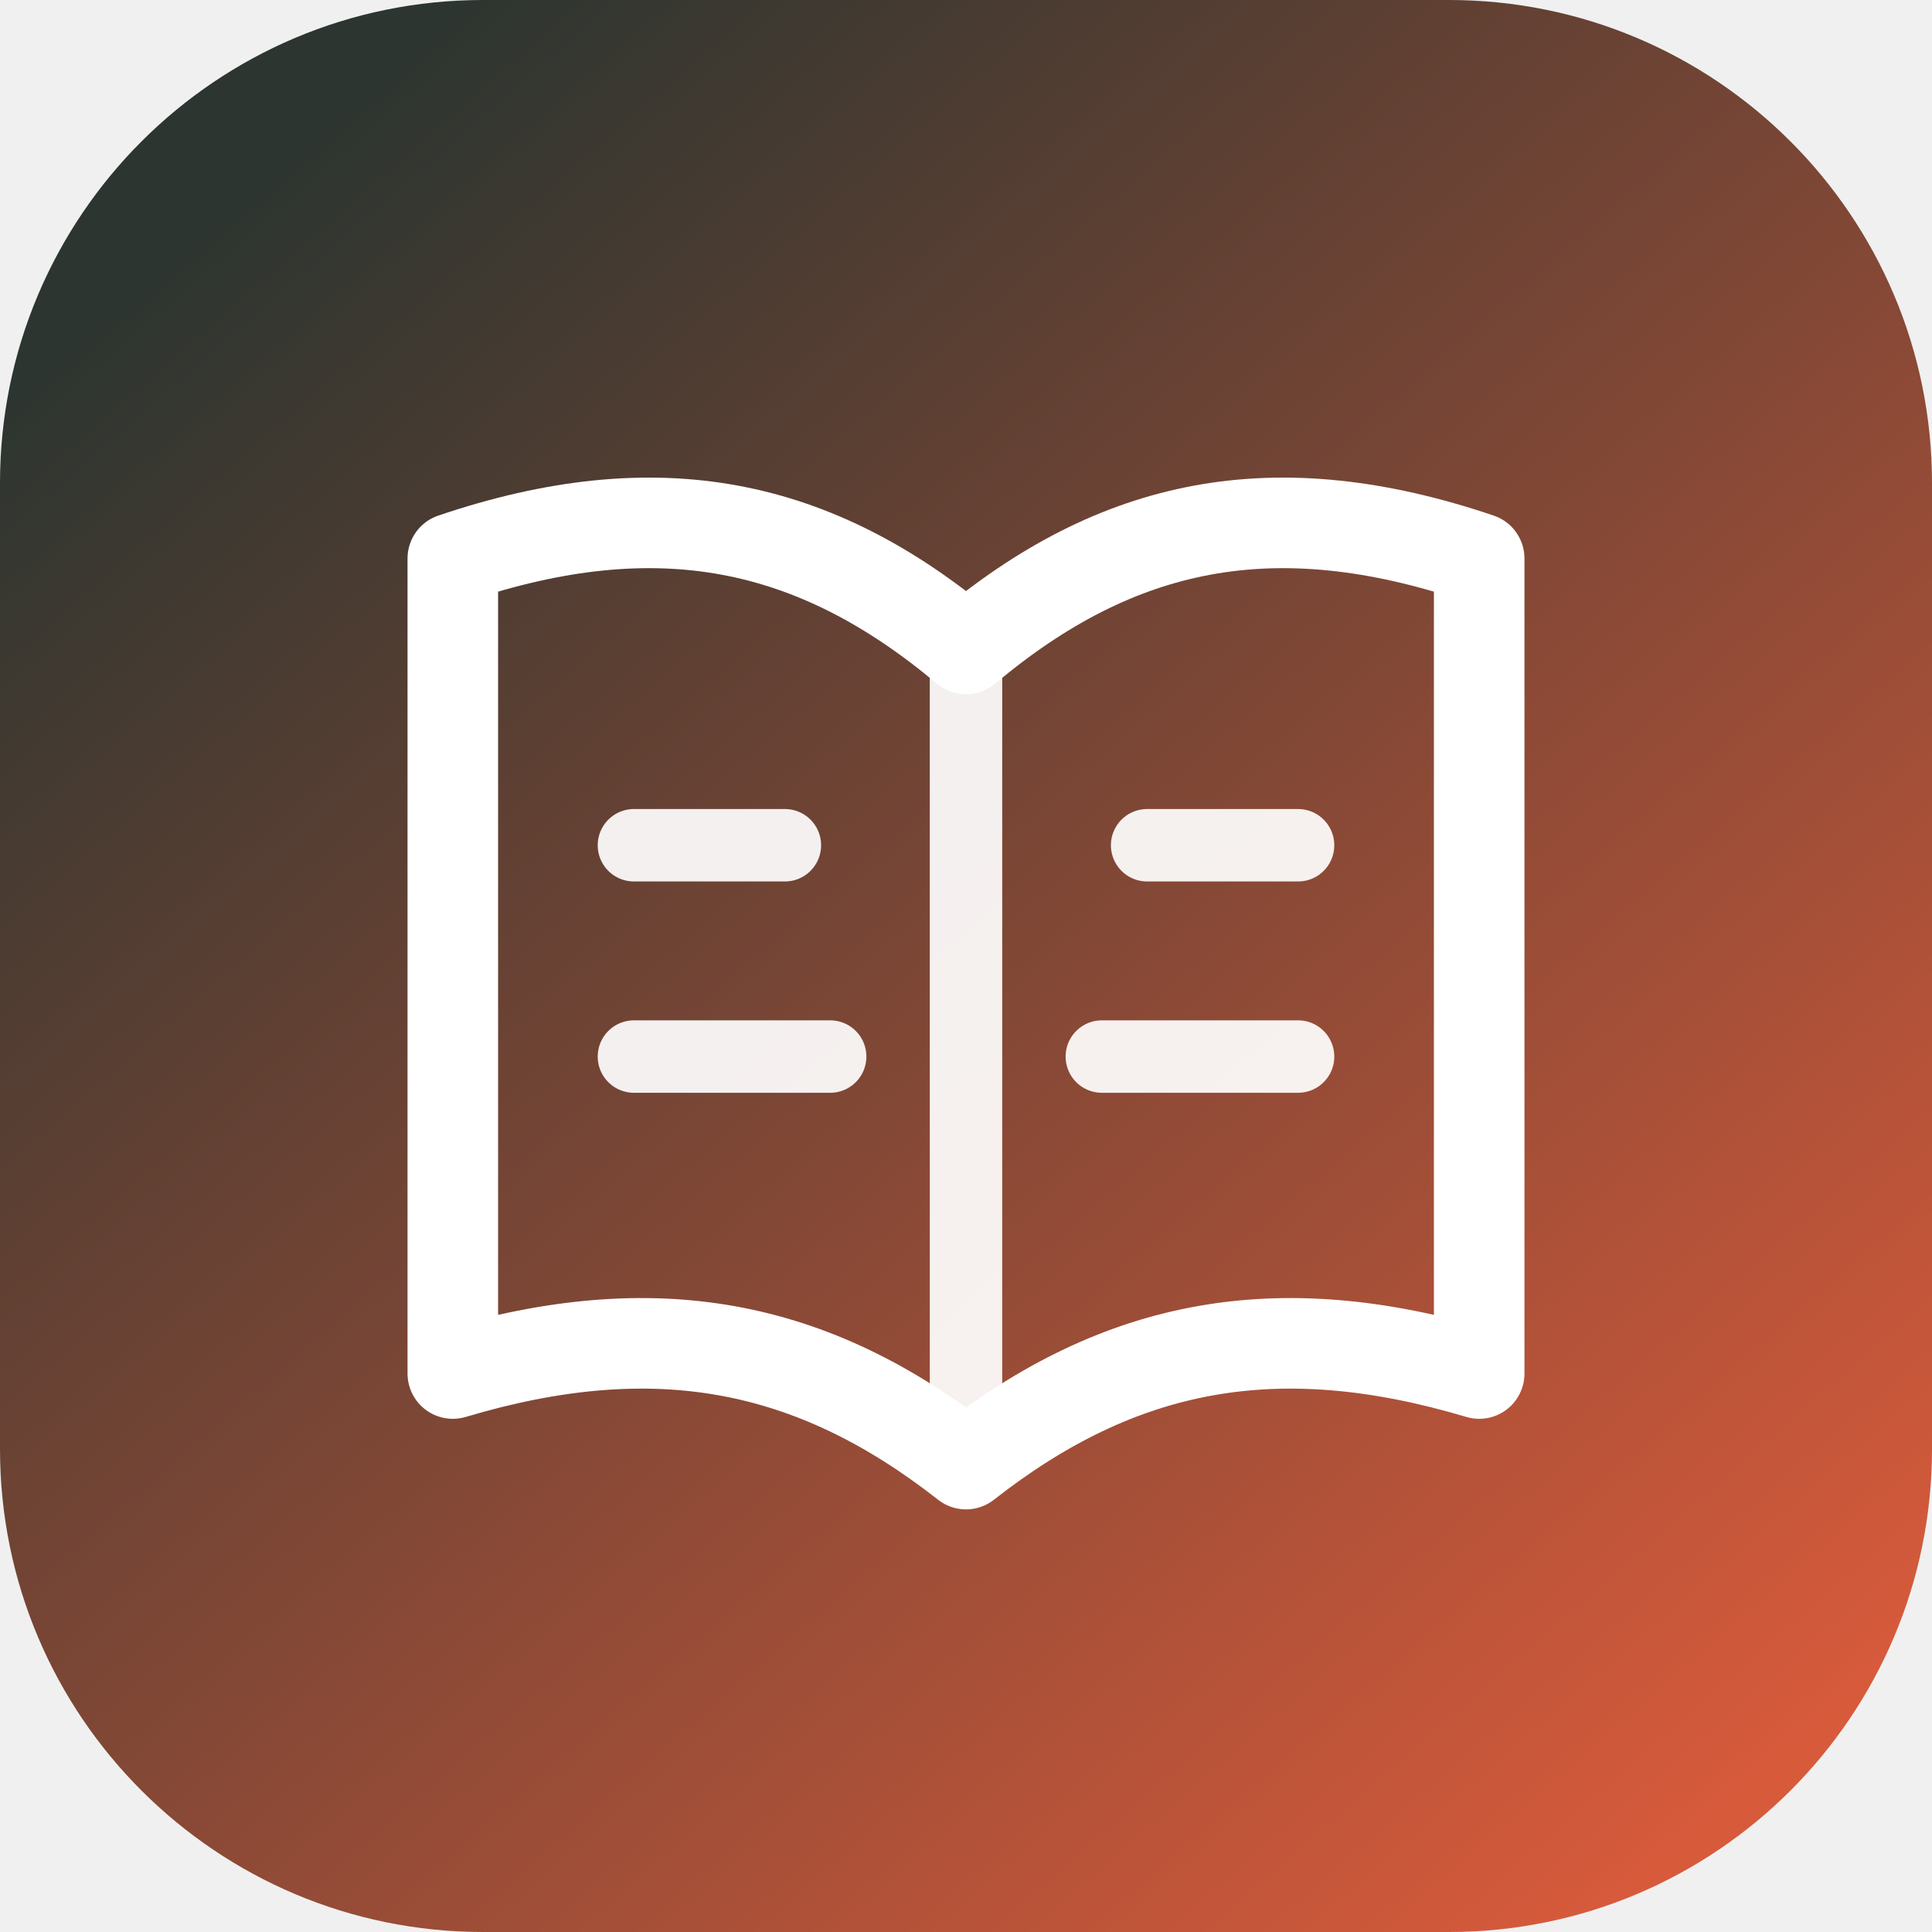
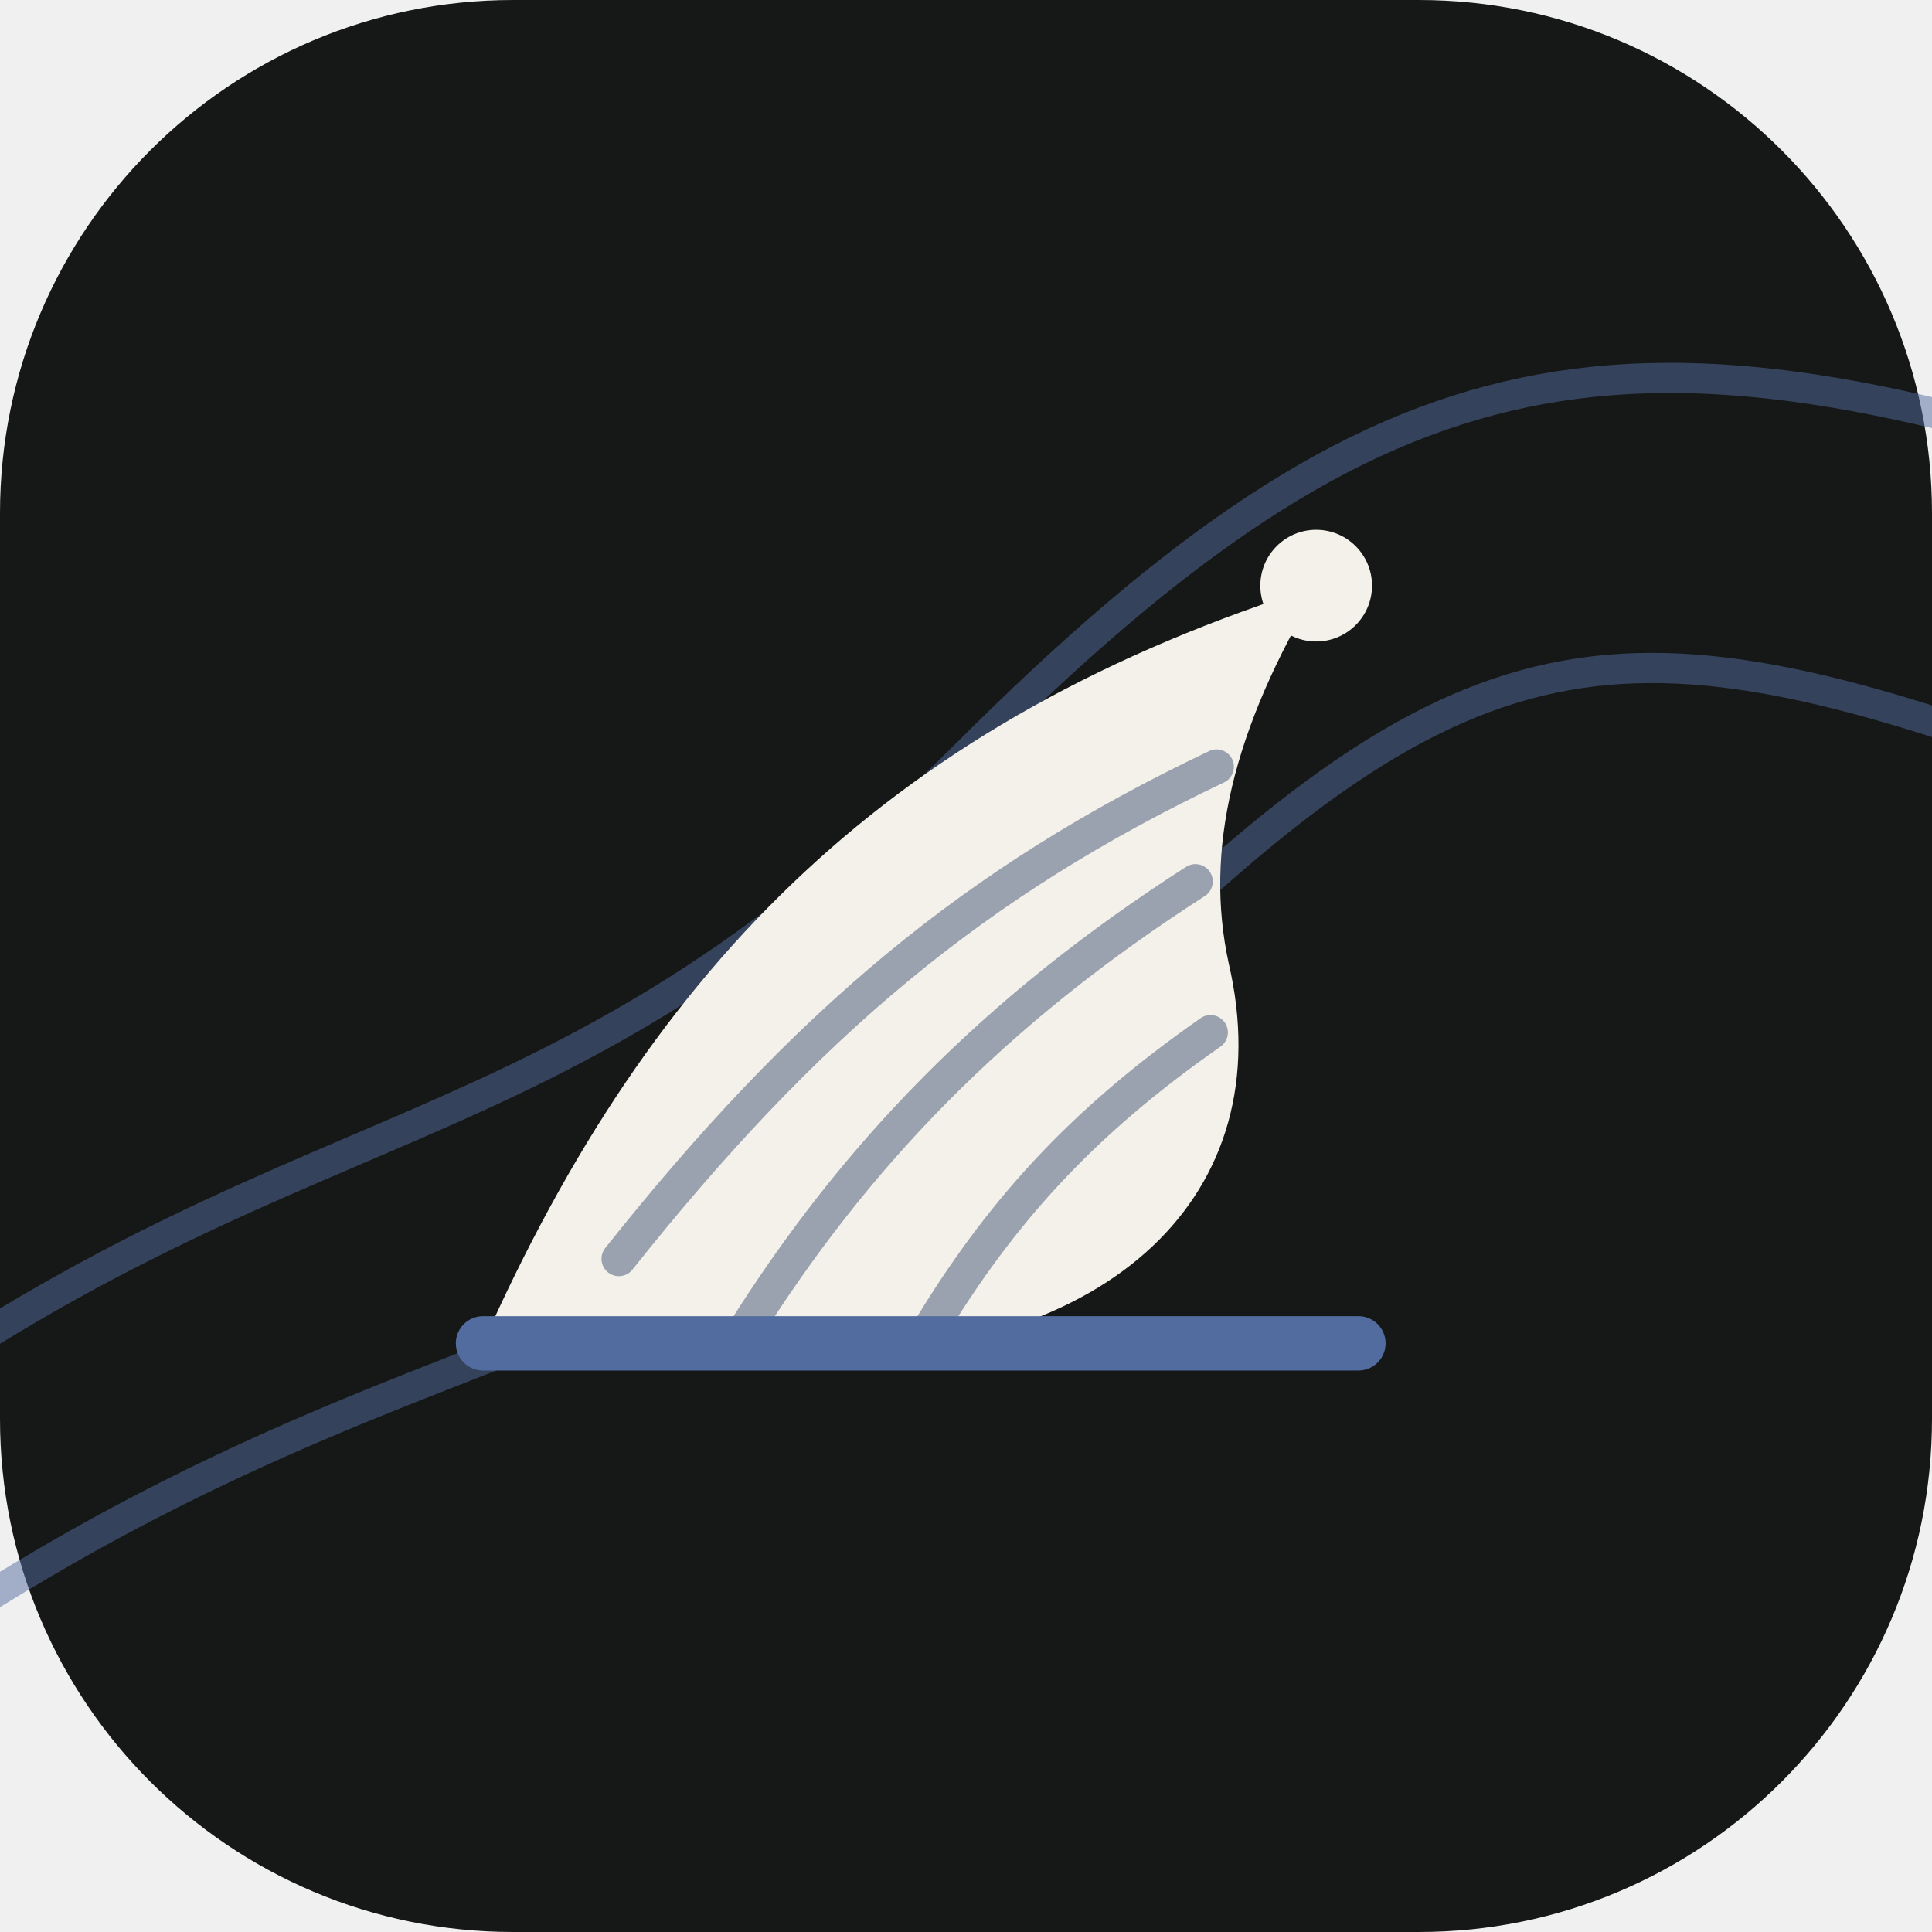
<svg xmlns="http://www.w3.org/2000/svg" viewBox="0 0 64 64" fill="none">
-   <defs>
-     <linearGradient id="bg" x1="8" y1="6" x2="56" y2="61" gradientUnits="userSpaceOnUse">
-       <stop stop-color="#2C3530" />
-       <stop offset="1" stop-color="#D75A3B" />
-     </linearGradient>
-   </defs>
-   <rect width="64" height="64" rx="16" fill="url(#bg)" />
-   <path d="M15 18.5c6.8-2.3 12-1.2 17 3 5-4.2 10.2-5.3 17-3v27c-6.7-2-11.9-1-17 3-5.1-4-10.3-5-17-3v-27Z" stroke="#fff" stroke-width="3" stroke-linejoin="round" />
-   <path d="M32 21.5v27M21 28h5M38 28h5M21 35h6.5M36.5 35H43" stroke="#fff" stroke-width="2.4" stroke-linecap="round" opacity=".92" />
+   <rect width="64" height="64" rx="17" fill="#151816" />
+   <path d="M-6 48C10 36 18 39 32 25S54 10 72 16M-5 56C13 43 23 46 36 33S54 20 70 26" stroke="#536C9F" stroke-width="1" opacity=".5" />
+   <path d="M16 44.5C21.6 31.9 29.6 23.8 43.7 19.4c-2.9 4.8-3.8 8.8-3 12.5 1.8 7.7-4 13-13.6 13H16Z" fill="#F4F1EA" />
+   <path d="M20.5 41.7c6.2-7.8 11.8-12.5 19.8-16.3M24.6 44.2c3.7-5.9 8.3-10.7 15-15M30.7 44.2c2.4-4 5.1-7 9.4-10" stroke="#8993A5" stroke-width="1.15" stroke-linecap="round" opacity=".84" />
+   <path d="M16 44.5h29" stroke="#536C9F" stroke-width="1.8" stroke-linecap="round" />
+   <circle cx="43.6" cy="19.4" r="1.85" fill="#F4F1EA" />
</svg>
